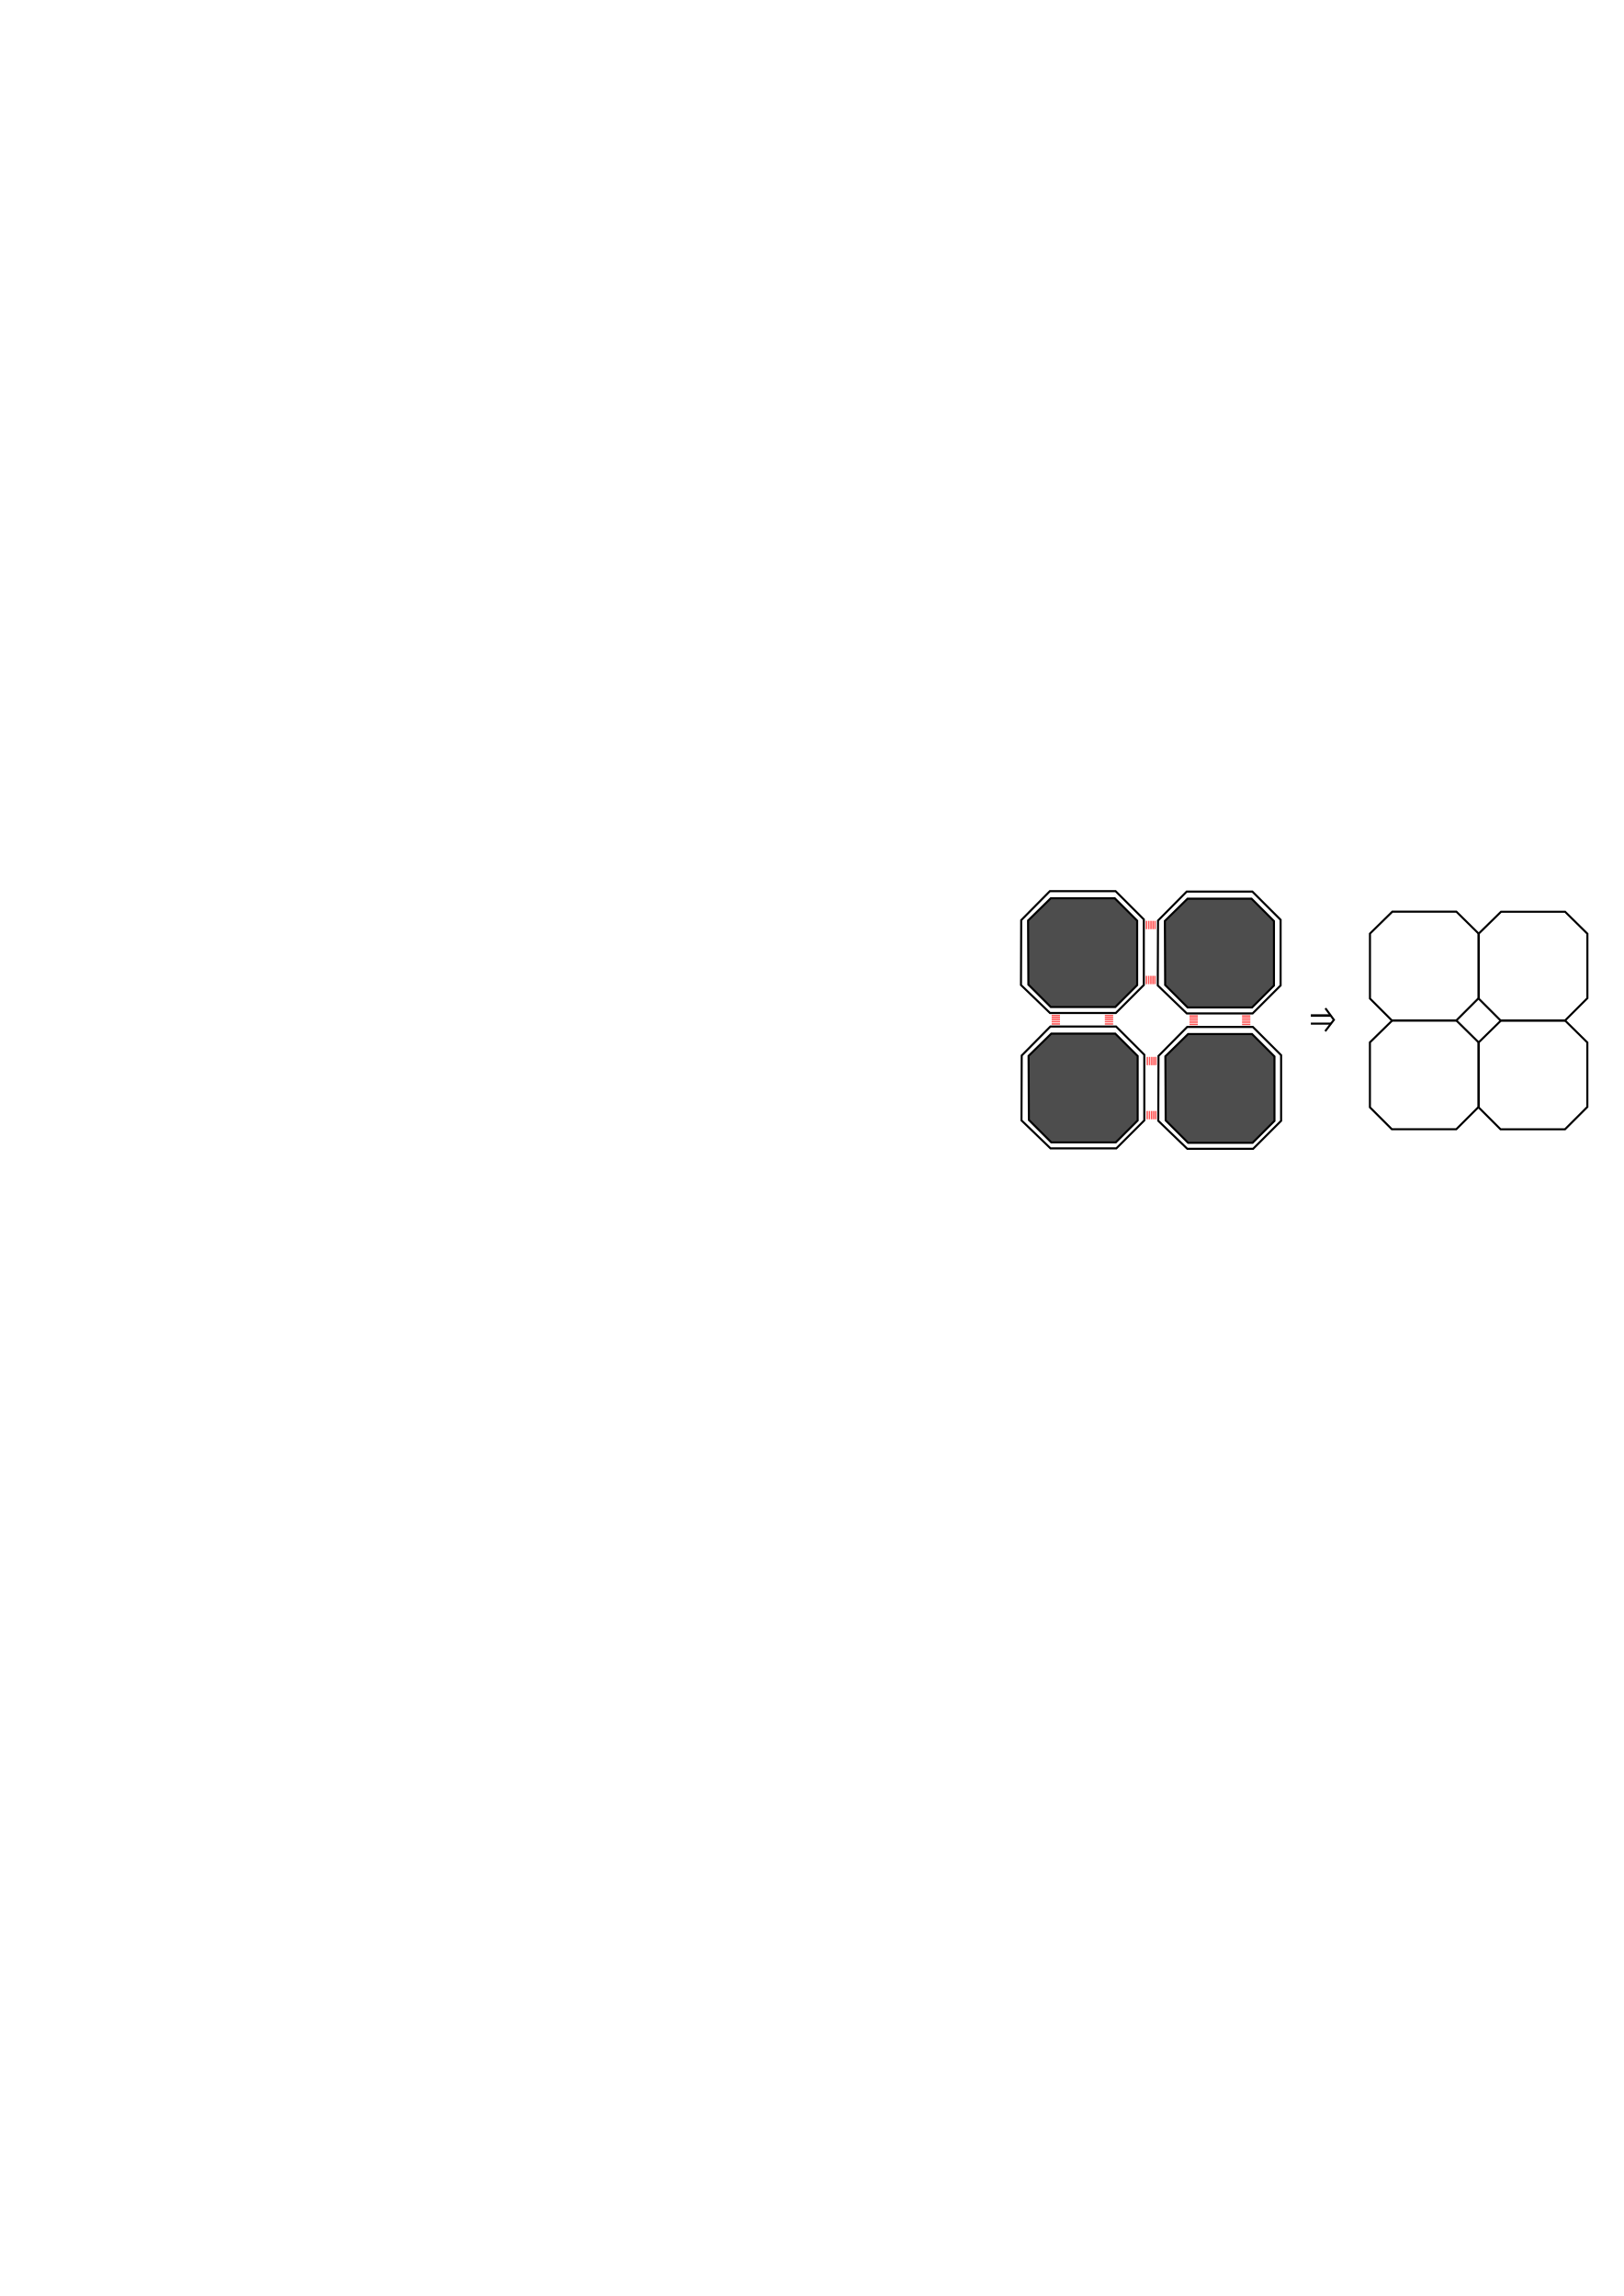
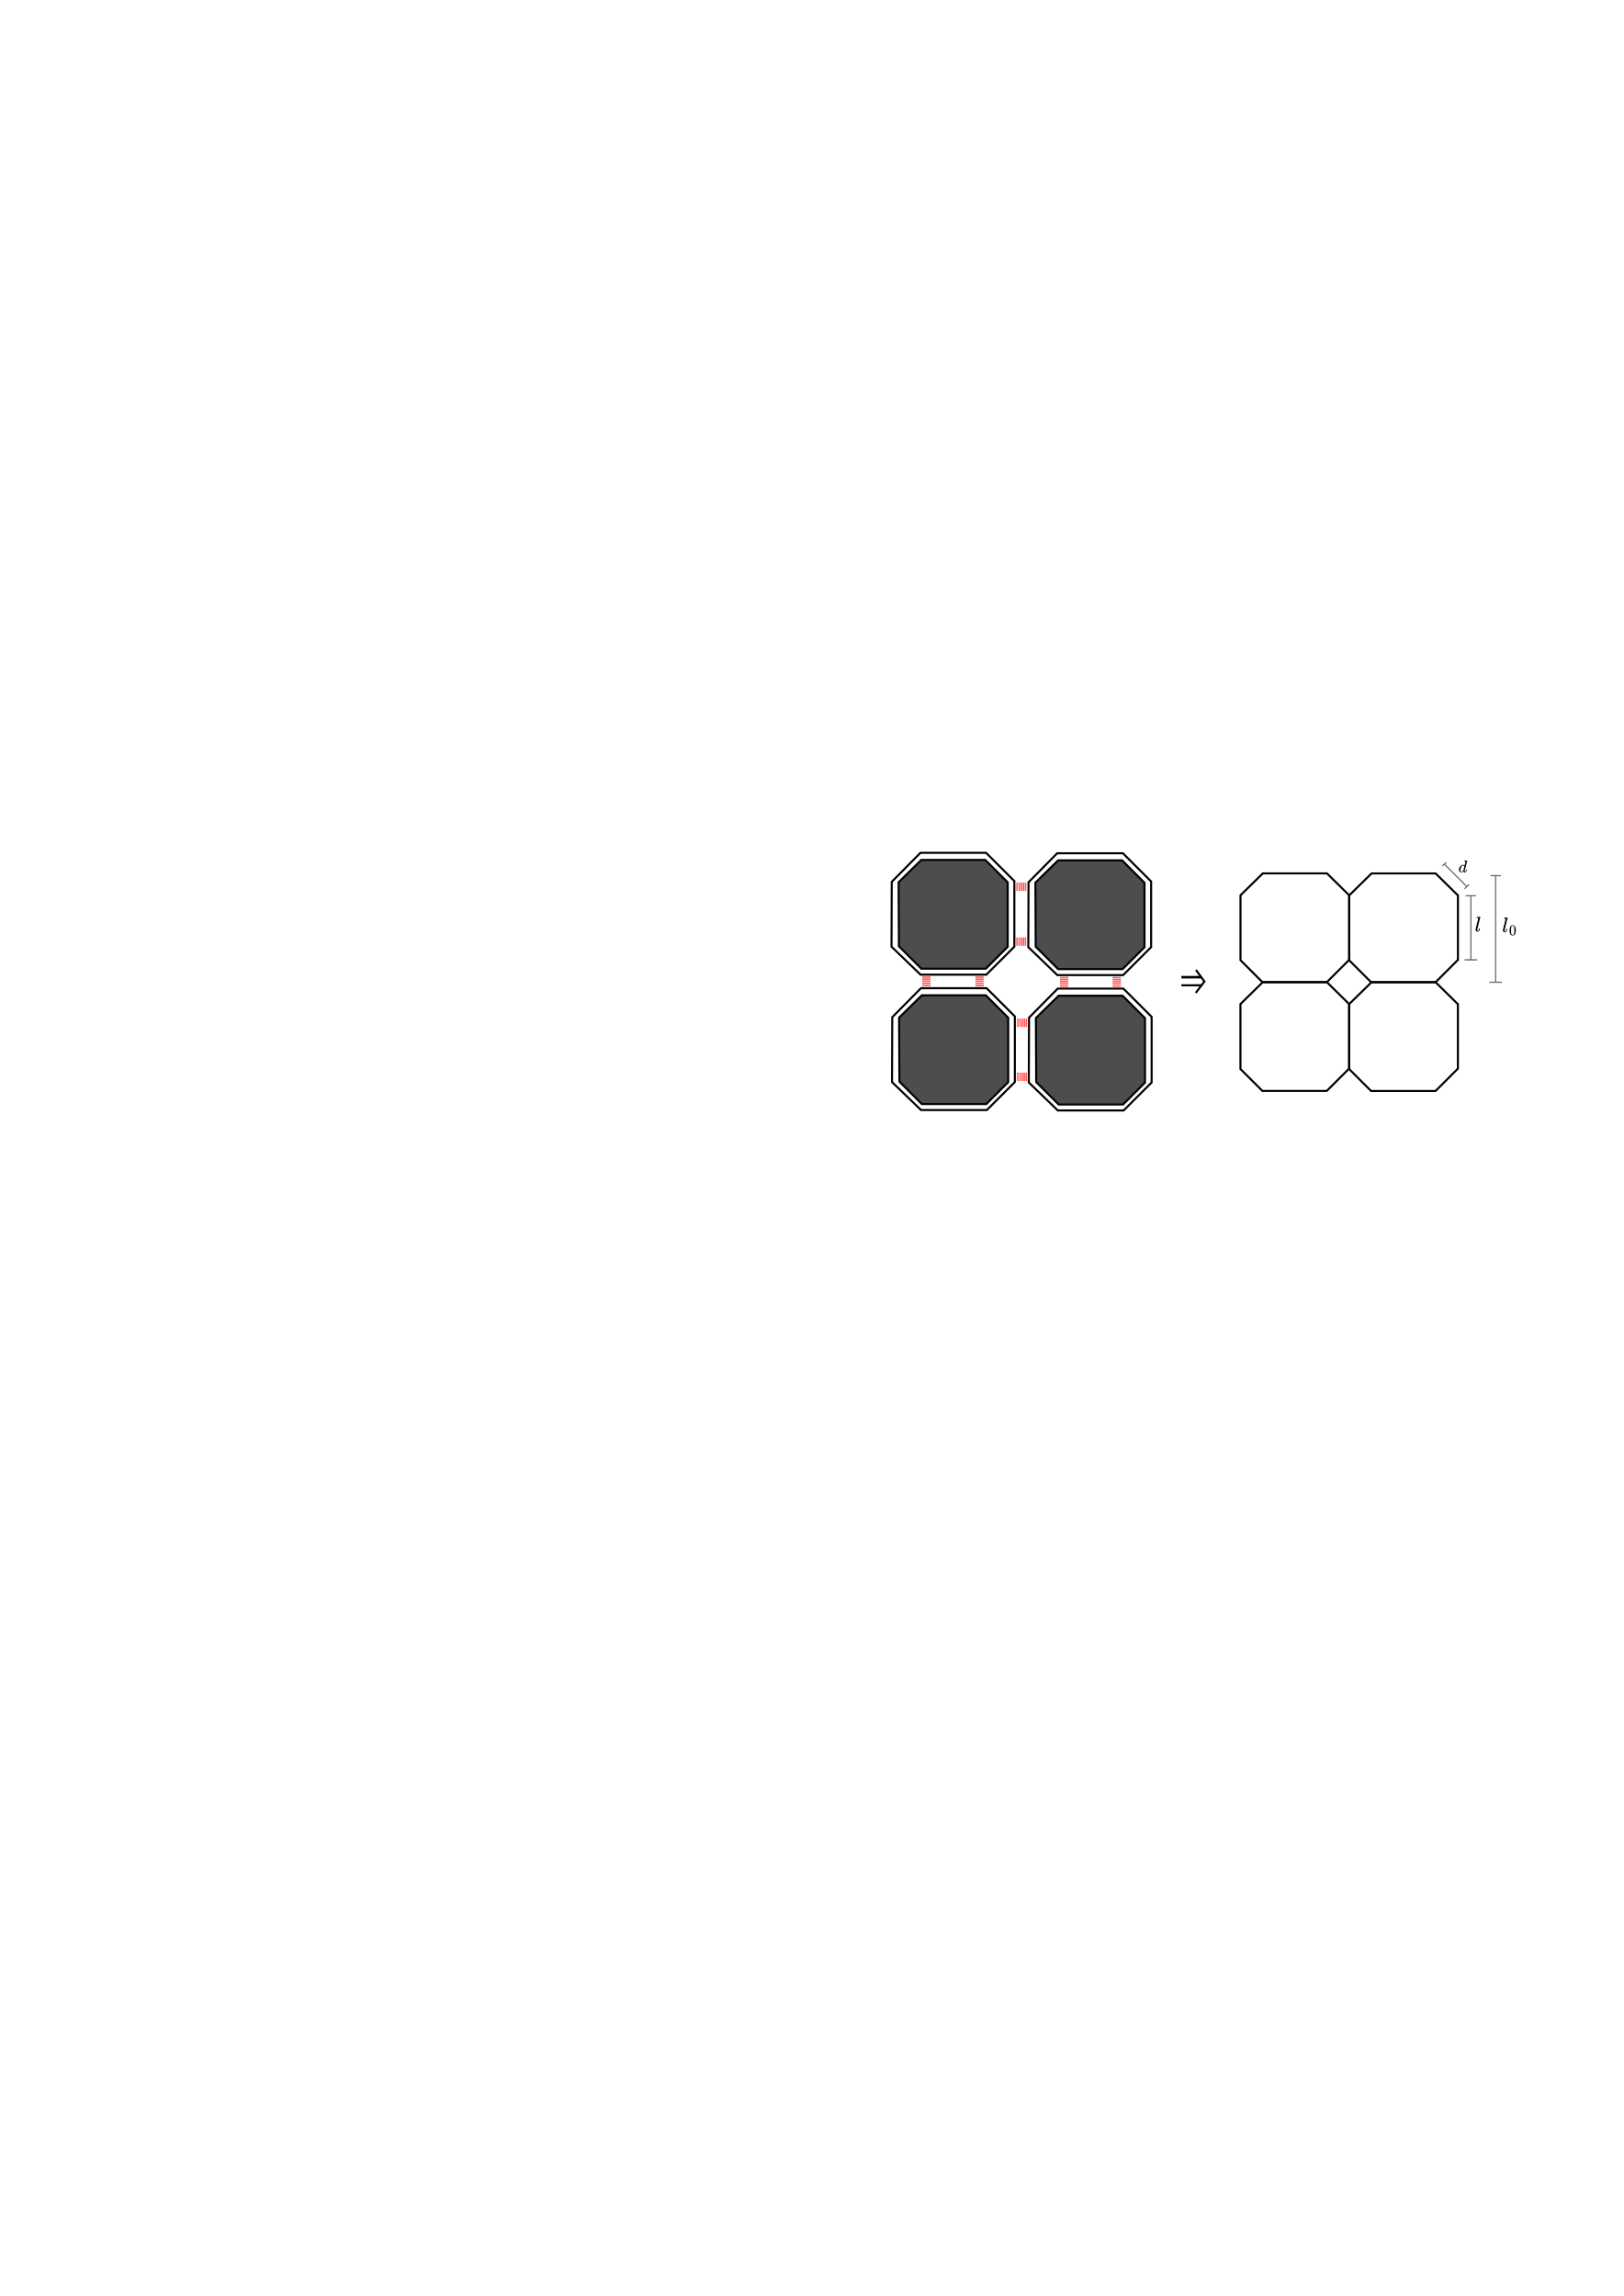
<svg xmlns="http://www.w3.org/2000/svg" width="210mm" height="297mm" viewBox="0 0 210 297" version="1.1" id="svg1">
  <defs id="defs1" />
  <g id="layer1">
-     <path style="opacity:1;fill:none;stroke:#000000;stroke-width:0.265;stroke-opacity:1" d="m 132.077,119.028 -0.03,8.391 3.754,3.618 h 8.514 l 3.619,-3.619 v -8.49 l -3.653,-3.653 h -8.494 z" id="path1" />
-     <path style="opacity:1;fill:#4d4d4d;stroke:#000000;stroke-width:0.265;stroke-opacity:1" d="m 132.965,119.076 2.936,-2.882 h 8.273 l 2.9,2.9 v 8.337 l -2.833,2.833 h -8.337 l -2.9,-2.9 z" id="path2" />
-     <path style="fill:none;stroke:#000000;stroke-width:0.265;stroke-opacity:1" d="m 149.769,119.083 -0.03,8.391 3.754,3.618 h 8.514 l 3.619,-3.619 v -8.49 l -3.653,-3.653 h -8.494 z" id="path1-1" />
-     <path style="fill:#4d4d4d;stroke:#000000;stroke-width:0.265;stroke-opacity:1" d="m 150.657,119.131 2.936,-2.882 h 8.273 l 2.9,2.9 v 8.337 l -2.833,2.833 h -8.337 l -2.9,-2.9 z" id="path2-7" />
-     <path style="fill:none;stroke:#000000;stroke-width:0.265;stroke-opacity:1" d="m 132.142,136.538 -0.03,8.391 3.754,3.618 h 8.514 l 3.619,-3.619 v -8.49 l -3.653,-3.653 h -8.494 z" id="path1-9" />
-     <path style="fill:#4d4d4d;stroke:#000000;stroke-width:0.265;stroke-opacity:1" d="m 133.03,136.586 2.936,-2.882 h 8.273 l 2.9,2.9 v 8.337 l -2.833,2.833 h -8.337 l -2.9,-2.9 z" id="path2-1" />
-     <path style="fill:none;stroke:#000000;stroke-width:0.265;stroke-opacity:1" d="m 149.834,136.593 -0.03,8.391 3.754,3.618 h 8.514 l 3.619,-3.619 v -8.49 l -3.653,-3.653 h -8.494 z" id="path1-1-2" />
-     <path style="fill:#4d4d4d;stroke:#000000;stroke-width:0.265;stroke-opacity:1" d="m 150.722,136.641 2.936,-2.882 h 8.273 l 2.9,2.9 v 8.337 l -2.833,2.833 H 153.662 l -2.9,-2.9 z" id="path2-7-0" />
-     <rect style="opacity:1;fill:none;stroke:#ff5555;stroke-width:0.136;stroke-opacity:1" id="rect2" width="0.94" height="0.048" x="142.962" y="131.591" />
-     <rect style="fill:none;stroke:#ff5555;stroke-width:0.136;stroke-opacity:1" id="rect2-0" width="0.94" height="0.048" x="142.96" y="131.336" />
-     <rect style="fill:none;stroke:#ff5555;stroke-width:0.136;stroke-opacity:1" id="rect2-5" width="0.94" height="0.048" x="142.963" y="132.431" />
-     <rect style="fill:none;stroke:#ff5555;stroke-width:0.136;stroke-opacity:1" id="rect2-9" width="0.94" height="0.048" x="142.961" y="132.137" />
-     <rect style="fill:none;stroke:#ff5555;stroke-width:0.136;stroke-opacity:1" id="rect2-8" width="0.94" height="0.048" x="142.962" y="131.854" />
-     <rect style="fill:none;stroke:#ff5555;stroke-width:0.136;stroke-opacity:1" id="rect2-4" width="0.94" height="0.048" x="136.085" y="131.591" />
-     <rect style="fill:none;stroke:#ff5555;stroke-width:0.136;stroke-opacity:1" id="rect2-0-2" width="0.94" height="0.048" x="136.083" y="131.336" />
-     <rect style="fill:none;stroke:#ff5555;stroke-width:0.136;stroke-opacity:1" id="rect2-5-1" width="0.94" height="0.048" x="136.086" y="132.431" />
-     <rect style="fill:none;stroke:#ff5555;stroke-width:0.136;stroke-opacity:1" id="rect2-9-5" width="0.94" height="0.048" x="136.084" y="132.138" />
-     <rect style="fill:none;stroke:#ff5555;stroke-width:0.136;stroke-opacity:1" id="rect2-8-3" width="0.94" height="0.048" x="136.085" y="131.855" />
-     <rect style="fill:none;stroke:#ff5555;stroke-width:0.136;stroke-opacity:1" id="rect2-03" width="0.94" height="0.048" x="126.299" y="-149.138" transform="rotate(90)" />
-     <rect style="fill:none;stroke:#ff5555;stroke-width:0.136;stroke-opacity:1" id="rect2-0-0" width="0.94" height="0.048" x="126.297" y="-149.392" transform="rotate(90)" />
-     <rect style="fill:none;stroke:#ff5555;stroke-width:0.136;stroke-opacity:1" id="rect2-5-0" width="0.94" height="0.048" x="126.3" y="-148.297" transform="rotate(90)" />
-     <rect style="fill:none;stroke:#ff5555;stroke-width:0.136;stroke-opacity:1" id="rect2-9-56" width="0.94" height="0.048" x="126.298" y="-148.591" transform="rotate(90)" />
-     <rect style="fill:none;stroke:#ff5555;stroke-width:0.136;stroke-opacity:1" id="rect2-8-6" width="0.94" height="0.048" x="126.299" y="-148.874" transform="rotate(90)" />
-     <rect style="fill:none;stroke:#ff5555;stroke-width:0.136;stroke-opacity:1" id="rect2-03-8" width="0.94" height="0.048" x="119.184" y="-149.149" transform="rotate(90)" />
-     <rect style="fill:none;stroke:#ff5555;stroke-width:0.136;stroke-opacity:1" id="rect2-0-0-4" width="0.94" height="0.048" x="119.182" y="-149.403" transform="rotate(90)" />
-     <rect style="fill:none;stroke:#ff5555;stroke-width:0.136;stroke-opacity:1" id="rect2-5-0-5" width="0.94" height="0.048" x="119.185" y="-148.308" transform="rotate(90)" />
-     <rect style="fill:none;stroke:#ff5555;stroke-width:0.136;stroke-opacity:1" id="rect2-9-56-0" width="0.94" height="0.048" x="119.183" y="-148.602" transform="rotate(90)" />
-     <rect style="fill:none;stroke:#ff5555;stroke-width:0.136;stroke-opacity:1" id="rect2-8-6-5" width="0.94" height="0.048" x="119.184" y="-148.885" transform="rotate(90)" />
-     <rect style="fill:none;stroke:#ff5555;stroke-width:0.136;stroke-opacity:1" id="rect2-03-4" width="0.94" height="0.048" x="136.781" y="-149.254" transform="rotate(90)" />
-     <rect style="fill:none;stroke:#ff5555;stroke-width:0.136;stroke-opacity:1" id="rect2-0-0-7" width="0.94" height="0.048" x="136.779" y="-149.509" transform="rotate(90)" />
-     <rect style="fill:none;stroke:#ff5555;stroke-width:0.136;stroke-opacity:1" id="rect2-5-0-51" width="0.94" height="0.048" x="136.783" y="-148.414" transform="rotate(90)" />
-     <rect style="fill:none;stroke:#ff5555;stroke-width:0.136;stroke-opacity:1" id="rect2-9-56-5" width="0.94" height="0.048" x="136.78" y="-148.708" transform="rotate(90)" />
-     <rect style="fill:none;stroke:#ff5555;stroke-width:0.136;stroke-opacity:1" id="rect2-8-6-8" width="0.94" height="0.048" x="136.781" y="-148.991" transform="rotate(90)" />
-     <rect style="fill:none;stroke:#ff5555;stroke-width:0.136;stroke-opacity:1" id="rect2-55" width="0.94" height="0.048" x="153.908" y="131.65" />
-     <rect style="fill:none;stroke:#ff5555;stroke-width:0.136;stroke-opacity:1" id="rect2-0-1" width="0.94" height="0.048" x="153.906" y="131.395" />
-     <rect style="fill:none;stroke:#ff5555;stroke-width:0.136;stroke-opacity:1" id="rect2-5-7" width="0.94" height="0.048" x="153.909" y="132.49" />
-     <rect style="fill:none;stroke:#ff5555;stroke-width:0.136;stroke-opacity:1" id="rect2-9-3" width="0.94" height="0.048" x="153.907" y="132.196" />
-     <rect style="fill:none;stroke:#ff5555;stroke-width:0.136;stroke-opacity:1" id="rect2-8-2" width="0.94" height="0.048" x="153.908" y="131.913" />
-     <rect style="fill:none;stroke:#ff5555;stroke-width:0.136;stroke-opacity:1" id="rect2-1" width="0.94" height="0.048" x="160.708" y="131.65" />
-     <rect style="fill:none;stroke:#ff5555;stroke-width:0.136;stroke-opacity:1" id="rect2-0-9" width="0.94" height="0.048" x="160.706" y="131.395" />
-     <rect style="fill:none;stroke:#ff5555;stroke-width:0.136;stroke-opacity:1" id="rect2-5-8" width="0.94" height="0.048" x="160.709" y="132.49" />
-     <rect style="fill:none;stroke:#ff5555;stroke-width:0.136;stroke-opacity:1" id="rect2-9-2" width="0.94" height="0.048" x="160.707" y="132.196" />
-     <rect style="fill:none;stroke:#ff5555;stroke-width:0.136;stroke-opacity:1" id="rect2-8-5" width="0.94" height="0.048" x="160.708" y="131.913" />
-     <rect style="fill:none;stroke:#ff5555;stroke-width:0.136;stroke-opacity:1" id="rect2-03-88" width="0.94" height="0.048" x="143.778" y="-149.238" transform="rotate(90)" />
-     <rect style="fill:none;stroke:#ff5555;stroke-width:0.136;stroke-opacity:1" id="rect2-0-0-40" width="0.94" height="0.048" x="143.776" y="-149.493" transform="rotate(90)" />
-     <rect style="fill:none;stroke:#ff5555;stroke-width:0.136;stroke-opacity:1" id="rect2-5-0-0" width="0.94" height="0.048" x="143.779" y="-148.398" transform="rotate(90)" />
-     <rect style="fill:none;stroke:#ff5555;stroke-width:0.136;stroke-opacity:1" id="rect2-9-56-3" width="0.94" height="0.048" x="143.777" y="-148.691" transform="rotate(90)" />
-     <rect style="fill:none;stroke:#ff5555;stroke-width:0.136;stroke-opacity:1" id="rect2-8-6-2" width="0.94" height="0.048" x="143.778" y="-148.974" transform="rotate(90)" />
-     <path style="opacity:1;fill:none;stroke:#000000;stroke-width:0.265;stroke-opacity:1" d="m 177.183,120.765 v 8.402 l 2.834,2.834 h 8.337 l 2.89,-2.89 v -8.337 l -2.884,-2.843 c 0,0 -8.286,0 -8.286,0 z" id="path3" />
-     <path style="fill:none;stroke:#000000;stroke-width:0.265;stroke-opacity:1" d="m 177.177,134.835 v 8.402 l 2.834,2.834 h 8.337 l 2.89,-2.89 v -8.337 l -2.884,-2.843 c 0,0 -8.286,0 -8.286,0 z" id="path3-9" />
-     <path style="fill:none;stroke:#000000;stroke-width:0.265;stroke-opacity:1" d="m 191.243,120.774 v 8.402 l 2.834,2.834 h 8.337 l 2.89,-2.89 v -8.337 l -2.884,-2.843 c 0,0 -8.286,0 -8.286,0 z" id="path3-2" />
-     <path style="fill:none;stroke:#000000;stroke-width:0.265;stroke-opacity:1" d="m 191.237,134.844 v 8.402 l 2.834,2.834 h 8.337 l 2.89,-2.89 v -8.337 l -2.884,-2.843 c 0,0 -8.286,0 -8.286,0 z" id="path3-9-8" />
-     <path style="opacity:1;fill:none;stroke:#000000;stroke-width:0.323;stroke-opacity:1" d="m 169.534,131.364 h 2.577" id="path4" />
-     <path style="opacity:1;fill:none;stroke:#000000;stroke-width:0.265;stroke-opacity:1" d="m 169.538,132.412 h 2.607" id="path5" />
-     <path style="opacity:1;fill:none;stroke:#000000;stroke-width:0.265;stroke-opacity:1" d="m 171.42,130.424 1.099,1.497 -1.123,1.473" id="path6" />
+     <path style="opacity:1;fill:none;stroke:#000000;stroke-width:0.265;stroke-opacity:1" d="m 115.332,114.07 -0.03,8.391 3.754,3.618 h 8.514 l 3.619,-3.619 v -8.49 l -3.653,-3.653 h -8.494 z" id="path1" />
+     <path style="opacity:1;fill:#4d4d4d;stroke:#000000;stroke-width:0.265;stroke-opacity:1" d="m 116.221,114.118 2.936,-2.882 h 8.273 l 2.9,2.9 v 8.337 l -2.833,2.833 h -8.337 l -2.9,-2.9 z" id="path2" />
+     <path style="fill:none;stroke:#000000;stroke-width:0.265;stroke-opacity:1" d="m 133.024,114.125 -0.03,8.391 3.754,3.618 h 8.514 l 3.619,-3.619 v -8.49 l -3.653,-3.653 h -8.494 z" id="path1-1" />
+     <path style="fill:#4d4d4d;stroke:#000000;stroke-width:0.265;stroke-opacity:1" d="m 133.913,114.173 2.936,-2.882 h 8.273 l 2.9,2.9 v 8.337 l -2.833,2.833 h -8.337 l -2.9,-2.9 z" id="path2-7" />
+     <path style="fill:none;stroke:#000000;stroke-width:0.265;stroke-opacity:1" d="m 115.398,131.58 -0.03,8.391 3.754,3.618 h 8.514 l 3.619,-3.619 v -8.49 l -3.653,-3.653 h -8.494 z" id="path1-9" />
+     <path style="fill:#4d4d4d;stroke:#000000;stroke-width:0.265;stroke-opacity:1" d="m 116.286,131.629 2.936,-2.882 h 8.273 l 2.9,2.9 v 8.337 l -2.833,2.833 h -8.337 l -2.9,-2.9 z" id="path2-1" />
+     <path style="fill:none;stroke:#000000;stroke-width:0.265;stroke-opacity:1" d="m 133.089,131.635 -0.03,8.391 3.754,3.618 h 8.514 l 3.619,-3.619 v -8.49 l -3.653,-3.653 h -8.494 z" id="path1-1-2" />
+     <path style="fill:#4d4d4d;stroke:#000000;stroke-width:0.265;stroke-opacity:1" d="m 133.978,131.684 2.936,-2.882 h 8.273 l 2.9,2.9 v 8.337 l -2.833,2.833 h -8.337 l -2.9,-2.9 z" id="path2-7-0" />
+     <rect style="opacity:1;fill:none;stroke:#ff5555;stroke-width:0.136;stroke-opacity:1" id="rect2" width="0.94" height="0.048" x="126.217" y="126.633" />
+     <rect style="fill:none;stroke:#ff5555;stroke-width:0.136;stroke-opacity:1" id="rect2-0" width="0.94" height="0.048" x="126.215" y="126.378" />
+     <rect style="fill:none;stroke:#ff5555;stroke-width:0.136;stroke-opacity:1" id="rect2-5" width="0.94" height="0.048" x="126.218" y="127.473" />
+     <rect style="fill:none;stroke:#ff5555;stroke-width:0.136;stroke-opacity:1" id="rect2-9" width="0.94" height="0.048" x="126.216" y="127.18" />
+     <rect style="fill:none;stroke:#ff5555;stroke-width:0.136;stroke-opacity:1" id="rect2-8" width="0.94" height="0.048" x="126.217" y="126.896" />
+     <rect style="fill:none;stroke:#ff5555;stroke-width:0.136;stroke-opacity:1" id="rect2-4" width="0.94" height="0.048" x="119.341" y="126.633" />
+     <rect style="fill:none;stroke:#ff5555;stroke-width:0.136;stroke-opacity:1" id="rect2-0-2" width="0.94" height="0.048" x="119.339" y="126.378" />
+     <rect style="fill:none;stroke:#ff5555;stroke-width:0.136;stroke-opacity:1" id="rect2-5-1" width="0.94" height="0.048" x="119.342" y="127.473" />
+     <rect style="fill:none;stroke:#ff5555;stroke-width:0.136;stroke-opacity:1" id="rect2-9-5" width="0.94" height="0.048" x="119.34" y="127.18" />
+     <rect style="fill:none;stroke:#ff5555;stroke-width:0.136;stroke-opacity:1" id="rect2-8-3" width="0.94" height="0.048" x="119.341" y="126.897" />
+     <rect style="fill:none;stroke:#ff5555;stroke-width:0.136;stroke-opacity:1" id="rect2-03" width="0.94" height="0.048" x="121.341" y="-132.393" transform="rotate(90)" />
+     <rect style="fill:none;stroke:#ff5555;stroke-width:0.136;stroke-opacity:1" id="rect2-0-0" width="0.94" height="0.048" x="121.339" y="-132.648" transform="rotate(90)" />
+     <rect style="fill:none;stroke:#ff5555;stroke-width:0.136;stroke-opacity:1" id="rect2-5-0" width="0.94" height="0.048" x="121.342" y="-131.553" transform="rotate(90)" />
+     <rect style="fill:none;stroke:#ff5555;stroke-width:0.136;stroke-opacity:1" id="rect2-9-56" width="0.94" height="0.048" x="121.34" y="-131.847" transform="rotate(90)" />
+     <rect style="fill:none;stroke:#ff5555;stroke-width:0.136;stroke-opacity:1" id="rect2-8-6" width="0.94" height="0.048" x="121.341" y="-132.13" transform="rotate(90)" />
+     <rect style="fill:none;stroke:#ff5555;stroke-width:0.136;stroke-opacity:1" id="rect2-03-8" width="0.94" height="0.048" x="114.226" y="-132.404" transform="rotate(90)" />
+     <rect style="fill:none;stroke:#ff5555;stroke-width:0.136;stroke-opacity:1" id="rect2-0-0-4" width="0.94" height="0.048" x="114.224" y="-132.659" transform="rotate(90)" />
+     <rect style="fill:none;stroke:#ff5555;stroke-width:0.136;stroke-opacity:1" id="rect2-5-0-5" width="0.94" height="0.048" x="114.227" y="-131.564" transform="rotate(90)" />
+     <rect style="fill:none;stroke:#ff5555;stroke-width:0.136;stroke-opacity:1" id="rect2-9-56-0" width="0.94" height="0.048" x="114.225" y="-131.858" transform="rotate(90)" />
+     <rect style="fill:none;stroke:#ff5555;stroke-width:0.136;stroke-opacity:1" id="rect2-8-6-5" width="0.94" height="0.048" x="114.226" y="-132.141" transform="rotate(90)" />
+     <rect style="fill:none;stroke:#ff5555;stroke-width:0.136;stroke-opacity:1" id="rect2-03-4" width="0.94" height="0.048" x="131.824" y="-132.51" transform="rotate(90)" />
+     <rect style="fill:none;stroke:#ff5555;stroke-width:0.136;stroke-opacity:1" id="rect2-0-0-7" width="0.94" height="0.048" x="131.822" y="-132.765" transform="rotate(90)" />
+     <rect style="fill:none;stroke:#ff5555;stroke-width:0.136;stroke-opacity:1" id="rect2-5-0-51" width="0.94" height="0.048" x="131.825" y="-131.67" transform="rotate(90)" />
+     <rect style="fill:none;stroke:#ff5555;stroke-width:0.136;stroke-opacity:1" id="rect2-9-56-5" width="0.94" height="0.048" x="131.823" y="-131.963" transform="rotate(90)" />
+     <rect style="fill:none;stroke:#ff5555;stroke-width:0.136;stroke-opacity:1" id="rect2-8-6-8" width="0.94" height="0.048" x="131.824" y="-132.246" transform="rotate(90)" />
+     <rect style="fill:none;stroke:#ff5555;stroke-width:0.136;stroke-opacity:1" id="rect2-55" width="0.94" height="0.048" x="137.163" y="126.692" />
+     <rect style="fill:none;stroke:#ff5555;stroke-width:0.136;stroke-opacity:1" id="rect2-0-1" width="0.94" height="0.048" x="137.161" y="126.437" />
+     <rect style="fill:none;stroke:#ff5555;stroke-width:0.136;stroke-opacity:1" id="rect2-5-7" width="0.94" height="0.048" x="137.164" y="127.532" />
+     <rect style="fill:none;stroke:#ff5555;stroke-width:0.136;stroke-opacity:1" id="rect2-9-3" width="0.94" height="0.048" x="137.162" y="127.239" />
+     <rect style="fill:none;stroke:#ff5555;stroke-width:0.136;stroke-opacity:1" id="rect2-8-2" width="0.94" height="0.048" x="137.163" y="126.956" />
+     <rect style="fill:none;stroke:#ff5555;stroke-width:0.136;stroke-opacity:1" id="rect2-1" width="0.94" height="0.048" x="143.963" y="126.692" />
+     <rect style="fill:none;stroke:#ff5555;stroke-width:0.136;stroke-opacity:1" id="rect2-0-9" width="0.94" height="0.048" x="143.961" y="126.437" />
+     <rect style="fill:none;stroke:#ff5555;stroke-width:0.136;stroke-opacity:1" id="rect2-5-8" width="0.94" height="0.048" x="143.965" y="127.532" />
+     <rect style="fill:none;stroke:#ff5555;stroke-width:0.136;stroke-opacity:1" id="rect2-9-2" width="0.94" height="0.048" x="143.962" y="127.239" />
+     <rect style="fill:none;stroke:#ff5555;stroke-width:0.136;stroke-opacity:1" id="rect2-8-5" width="0.94" height="0.048" x="143.963" y="126.956" />
+     <rect style="fill:none;stroke:#ff5555;stroke-width:0.136;stroke-opacity:1" id="rect2-03-88" width="0.94" height="0.048" x="138.821" y="-132.493" transform="rotate(90)" />
+     <rect style="fill:none;stroke:#ff5555;stroke-width:0.136;stroke-opacity:1" id="rect2-0-0-40" width="0.94" height="0.048" x="138.819" y="-132.748" transform="rotate(90)" />
+     <rect style="fill:none;stroke:#ff5555;stroke-width:0.136;stroke-opacity:1" id="rect2-5-0-0" width="0.94" height="0.048" x="138.822" y="-131.653" transform="rotate(90)" />
+     <rect style="fill:none;stroke:#ff5555;stroke-width:0.136;stroke-opacity:1" id="rect2-9-56-3" width="0.94" height="0.048" x="138.82" y="-131.947" transform="rotate(90)" />
+     <rect style="fill:none;stroke:#ff5555;stroke-width:0.136;stroke-opacity:1" id="rect2-8-6-2" width="0.94" height="0.048" x="138.821" y="-132.23" transform="rotate(90)" />
+     <path style="opacity:1;fill:none;stroke:#000000;stroke-width:0.265;stroke-opacity:1" d="m 160.438,115.807 v 8.402 l 2.834,2.834 h 8.337 l 2.89,-2.89 v -8.337 l -2.884,-2.843 c 0,0 -8.286,0 -8.286,0 z" id="path3" />
+     <path style="fill:none;stroke:#000000;stroke-width:0.265;stroke-opacity:1" d="m 160.432,129.877 v 8.402 l 2.834,2.834 h 8.337 l 2.89,-2.89 v -8.337 l -2.884,-2.843 c 0,0 -8.286,0 -8.286,0 z" id="path3-9" />
+     <path style="fill:none;stroke:#000000;stroke-width:0.265;stroke-opacity:1" d="m 174.499,115.817 v 8.402 l 2.834,2.834 h 8.337 l 2.89,-2.89 v -8.337 l -2.884,-2.843 c 0,0 -8.286,0 -8.286,0 z" id="path3-2" />
+     <path style="fill:none;stroke:#000000;stroke-width:0.265;stroke-opacity:1" d="m 174.493,129.887 v 8.402 l 2.834,2.834 h 8.337 l 2.89,-2.89 v -8.337 l -2.884,-2.843 c 0,0 -8.286,0 -8.286,0 z" id="path3-9-8" />
+     <path style="opacity:1;fill:none;stroke:#000000;stroke-width:0.323;stroke-opacity:1" d="m 152.789,126.406 h 2.577" id="path4" />
+     <path style="opacity:1;fill:none;stroke:#000000;stroke-width:0.265;stroke-opacity:1" d="m 152.793,127.454 h 2.607" id="path5" />
+     <path style="opacity:1;fill:none;stroke:#000000;stroke-width:0.265;stroke-opacity:1" d="m 154.676,125.466 1.099,1.497 -1.123,1.473" id="path6" />
+     <path style="fill:none;stroke:#666666;stroke-width:0.15;stroke-dasharray:none;opacity:1" d="m 189.559,115.865 h 1.349" id="path7" />
+     <path style="fill:none;stroke:#666666;stroke-width:0.15;stroke-dasharray:none;opacity:1" d="m 190.233,115.865 v 8.296" id="path8" />
+     <path style="opacity:1;fill:none;stroke:#666666;stroke-width:0.165;stroke-dasharray:none" d="m 189.415,124.161 h 1.636" id="path9" />
+     <path style="fill:none;stroke:#666666;stroke-width:0.15;stroke-dasharray:none" d="m 192.766,113.271 h 1.349" id="path7-3" />
+     <path style="fill:none;stroke:#666666;stroke-width:0.15;stroke-dasharray:none" d="m 193.441,113.271 v 13.792" id="path8-5" />
+     <path style="fill:none;stroke:#666666;stroke-width:0.15;stroke-dasharray:none" d="m 192.623,127.063 h 1.636" id="path9-6" />
+     <path style="fill:none;stroke:#666666;stroke-width:0.15;stroke-dasharray:none" d="m 186.564,112.012 0.473,-0.473" id="path7-7" />
+     <path style="fill:none;stroke:#666666;stroke-width:0.15;stroke-dasharray:none" d="m 186.8,111.776 2.909,2.909" id="path8-0" />
+     <path style="fill:none;stroke:#666666;stroke-width:0.15;stroke-dasharray:none" d="m 189.422,114.971 0.574,-0.574" id="path9-9" />
+     <g stroke="#000000" fill="#000000" stroke-width="0" transform="matrix(0.00270832,0,0,-0.00270832,194.269,120.5573)" id="g5">
+       <g data-mml-node="math" id="g4">
+         <g data-mml-node="msub" id="g3">
+           <g data-mml-node="mi" id="g1">
+             <path id="use1" d="m 117,59 q 0,-33 25,-33 37,0 63,105 6,20 10,21 2,1 10,1 h 4 q 9,0 12,0 3,0 5,-2 2,-2 2,-7 -1,-6 -3,-16 Q 243,118 234,90 225,62 214,43 203,24 183,6 163,-12 137,-11 101,-11 70,11 39,33 38,85 q 0,12 1,17 l 65,258 q 63,255 63,263 0,3 -1,5 -1,2 -4,4 -3,2 -5,2 -2,0 -8,1 -6,1 -8,1 -2,0 -9,1 -7,1 -10,0 -10,0 -13,0 -3,0 -8,1 -5,1 -6,3 -1,2 -1,6 0,2 2,14 5,19 11,21 6,2 72,6 15,1 34,2 19,1 30,3 11,2 11,1 12,0 12,-8 0,-11 -73,-300 -73,-289 -75,-303 0,-2 0,-8 0,-6 -1,-10 z" />
+           </g>
+           <g data-mml-node="mn" transform="matrix(0.707,0,0,0.707,331,-150)" id="g2">
+             <path id="use2" d="m 96,585 q 56,81 153,81 48,0 96,-26 48,-26 78,-92 37,-83 37,-228 0,-155 -43,-237 -20,-42 -55,-67 -35,-25 -61,-31 -26,-6 -51,-7 -26,0 -52,6 -26,6 -61,32 -35,26 -55,67 -43,82 -43,237 0,174 57,265 z m 225,12 q -30,32 -71,32 -42,0 -72,-32 -25,-26 -33,-72 -8,-46 -8,-192 0,-158 8,-208 8,-50 36,-79 28,-30 69,-30 40,0 68,30 29,30 36,84 7,54 8,203 0,145 -8,191 -8,46 -33,73 z" />
+           </g>
+         </g>
+       </g>
+     </g>
+     <g stroke="#000000" fill="#000000" stroke-width="0" transform="matrix(0.00217912,0,0,-0.00217912,188.6201,112.8285)" id="g3-1">
+       <g data-mml-node="math" id="g2-8">
+         <g data-mml-node="mi" id="g1-7">
+           <path id="use1-9" d="m 366,683 q 1,0 72,5 71,5 73,6 12,0 12,-8 0,-7 -73,-302 -73,-295 -75,-301 -2,-6 -1,-15 0,-42 28,-42 9,1 20,9 21,20 41,96 6,20 10,21 2,1 10,1 h 4 4 q 15,0 15,-8 0,-5 -3,-16 Q 490,79 473,48 456,17 445,8 434,-1 417,-8 q -8,-2 -24,-2 -34,0 -57,15 -23,15 -30,31 l -6,15 q -1,1 -4,-1 -2,-2 -4,-4 -59,-56 -120,-56 -55,0 -97,40 -42,40 -42,127 0,48 20,98 20,50 48,86 47,57 94,79 47,22 85,22 56,0 84,-42 5,-6 5,-4 1,4 27,109 26,105 28,111 0,13 -7,16 -7,3 -39,5 h -21 q -6,6 -6,8 0,2 2,19 5,19 13,19 z M 352,326 q -23,79 -75,79 -35,0 -67,-31 -32,-31 -50,-81 -29,-79 -41,-164 0,-3 0,-11 0,-8 -1,-12 0,-45 18,-62 18,-17 43,-18 54,0 111,72 l 8,11 z" />
+         </g>
+       </g>
+     </g>
+     <g stroke="#000000" fill="#000000" stroke-width="0" transform="matrix(0.00273595,0,0,-0.00273595,190.7328,120.4847)" id="g3-7">
+       <g data-mml-node="math" id="g2-5">
+         <g data-mml-node="mi" id="g1-9">
+           <path id="use1-2" d="m 117,59 q 0,-33 25,-33 37,0 63,105 6,20 10,21 2,1 10,1 h 4 q 9,0 12,0 3,0 5,-2 2,-2 2,-7 -1,-6 -3,-16 Q 243,118 234,90 225,62 214,43 203,24 183,6 163,-12 137,-11 101,-11 70,11 39,33 38,85 q 0,12 1,17 l 65,258 q 63,255 63,263 0,3 -1,5 -1,2 -4,4 -3,2 -5,2 -2,0 -8,1 -6,1 -8,1 -2,0 -9,1 -7,1 -10,0 -10,0 -13,0 -3,0 -8,1 -5,1 -6,3 -1,2 -1,6 0,2 2,14 5,19 11,21 6,2 72,6 15,1 34,2 19,1 30,3 11,2 11,1 12,0 12,-8 0,-11 -73,-300 -73,-289 -75,-303 0,-2 0,-8 0,-6 -1,-10 z" />
+         </g>
+       </g>
+     </g>
  </g>
</svg>
